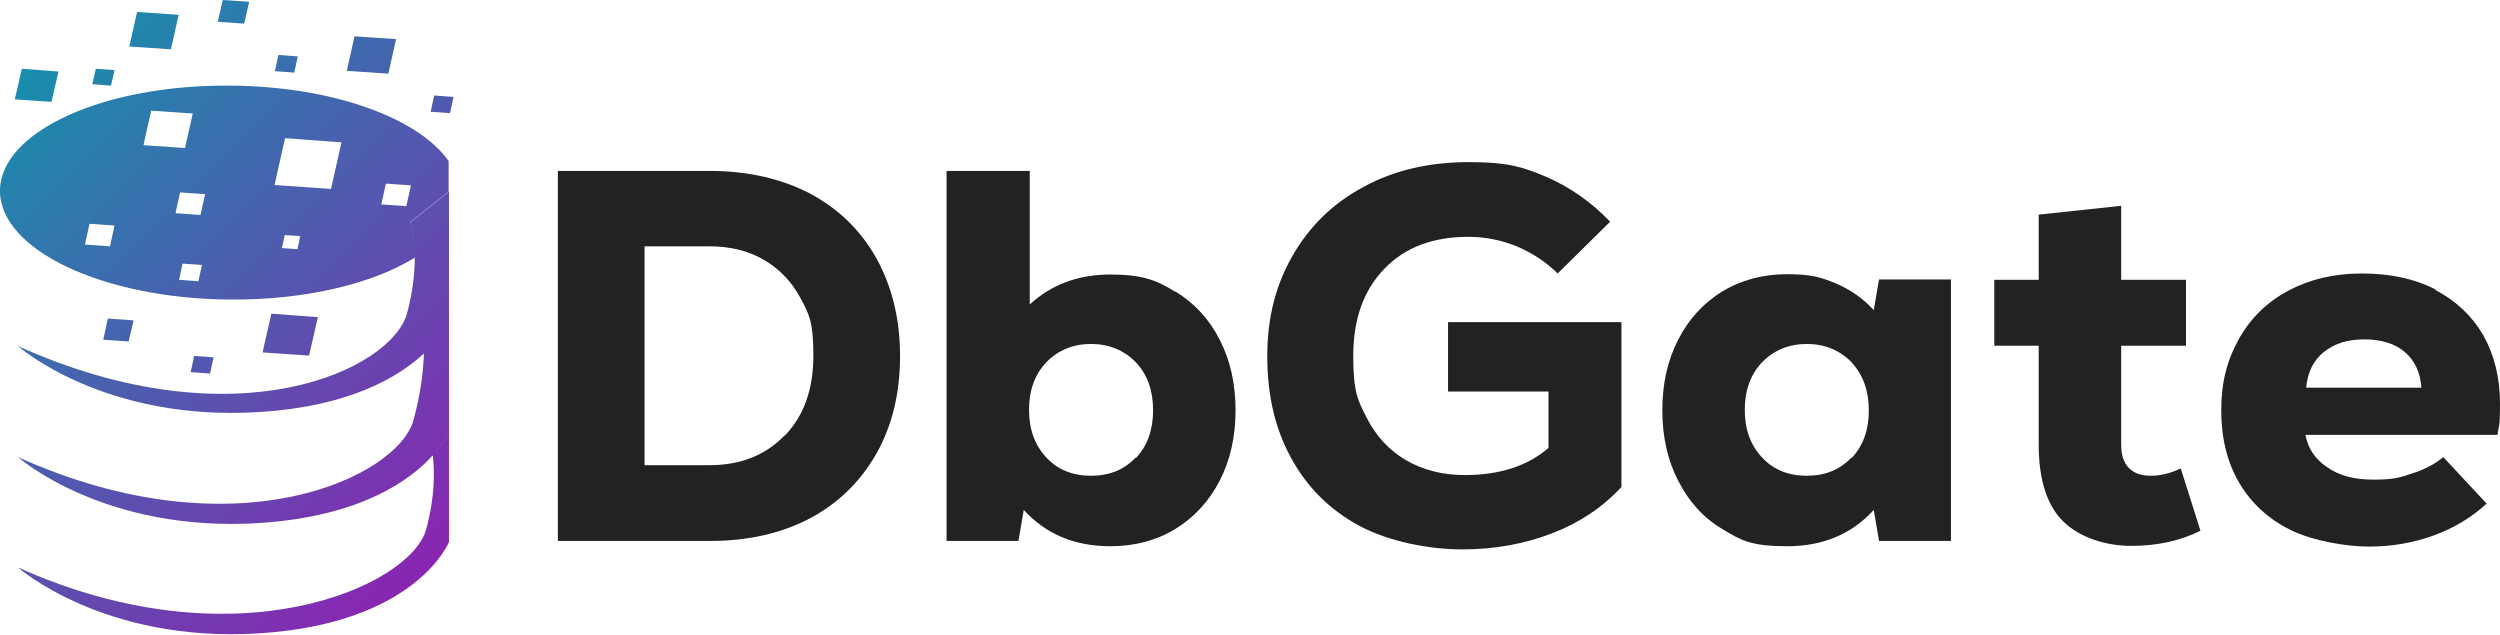
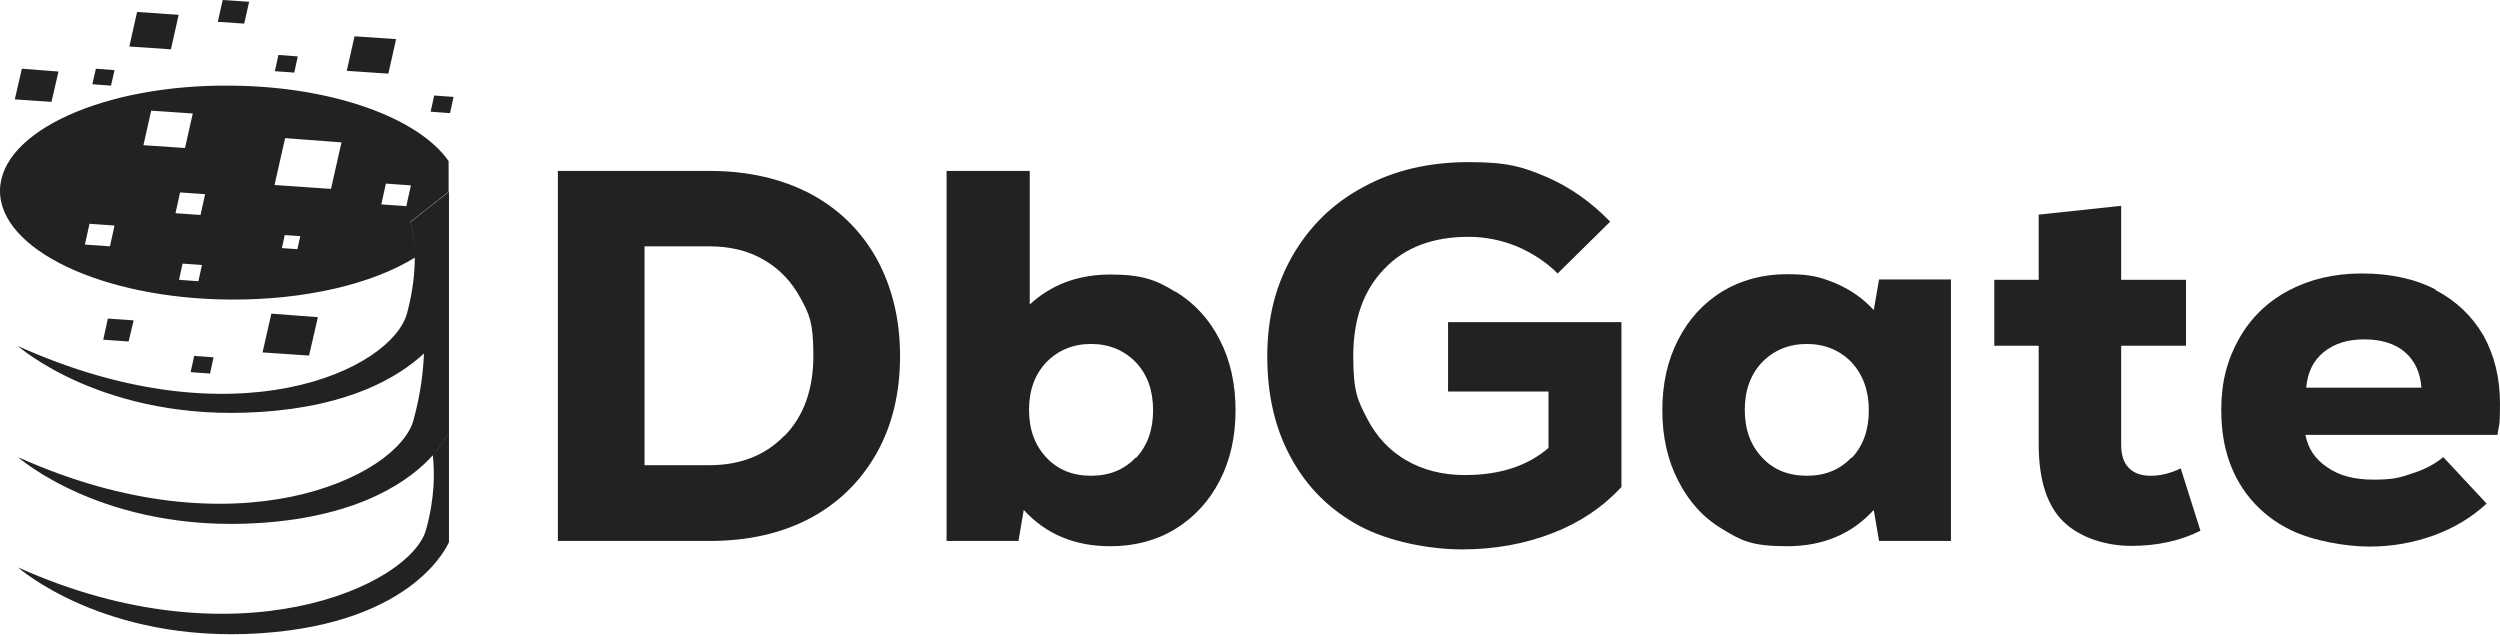
<svg xmlns="http://www.w3.org/2000/svg" id="Vrstva_3" version="1.1" viewBox="0 0 709.4 180">
  <defs>
    <style>
      .st0 {
-         fill: url(#Nepojmenovaný_přechod_27);
+         fill: url(#gradient);
      }

      .st1 {
        fill: #222;
      }
    </style>
-     <linearGradient id="Nepojmenovaný_přechod_27" data-name="Nepojmenovaný přechod 27" x1="-.8" y1="26.5" x2="128.1" y2="155.4" gradientUnits="userSpaceOnUse">
+     <linearGradient id="gradient" data-name="Nepojmenovaný přechod 27" x1="-.8" y1="26.5" x2="128.1" y2="155.4" gradientUnits="userSpaceOnUse">
      <stop offset="0" stop-color="#188eac" />
      <stop offset="1" stop-color="#8a25b1" />
    </linearGradient>
  </defs>
  <g>
    <path class="st1" d="M229.8,54.9c8.1,4.3,14.4,10.4,18.9,18.4,4.4,8,6.7,17.2,6.7,27.7s-2.2,19.7-6.7,27.7c-4.5,7.9-10.8,14.1-18.9,18.4-8.2,4.3-17.6,6.4-28.4,6.4h-43.1V48.5h43.1c10.8,0,20.3,2.2,28.4,6.4ZM222.7,123.6c5.4-5.6,8.1-13.1,8.1-22.7s-1.2-11.8-3.7-16.4c-2.5-4.6-5.9-8.2-10.4-10.8-4.5-2.6-9.6-3.8-15.4-3.8h-18.4v62.1h18.4c8.8,0,15.9-2.8,21.3-8.4Z" />
    <path class="st1" d="M333.5,82.7c5.4,3.3,9.6,7.8,12.6,13.7,3,5.8,4.5,12.5,4.5,20s-1.5,14.2-4.5,20c-3,5.8-7.2,10.4-12.6,13.7-5.4,3.3-11.6,4.9-18.4,4.9-10.1,0-18.3-3.4-24.6-10.3l-1.5,8.8h-20.4V48.5h23.6v37.9c6.2-5.7,13.8-8.5,22.9-8.5s13.1,1.6,18.4,4.9ZM322.3,130c3.3-3.5,4.9-8,4.9-13.6s-1.6-10.1-4.9-13.6c-3.3-3.4-7.6-5.2-12.7-5.2s-9.4,1.8-12.7,5.2c-3.3,3.5-4.9,8-4.9,13.5s1.6,10,4.9,13.5c3.2,3.5,7.5,5.2,12.7,5.2s9.4-1.7,12.7-5.2Z" />
    <path class="st1" d="M460.1,91.4v46.8c-5.3,5.7-11.8,10.1-19.6,13.1-7.7,3-16.3,4.6-25.6,4.6s-20.8-2.2-29.2-6.7c-8.3-4.5-14.8-10.9-19.3-19.2-4.6-8.3-6.8-17.9-6.8-28.9s2.4-20.2,7.2-28.6c4.8-8.3,11.5-14.9,20.2-19.5,8.6-4.7,18.6-7,29.8-7s15.4,1.4,22,4.2c6.5,2.8,12.6,7,18.1,12.7l-14.9,14.7c-3.3-3.3-7.2-5.8-11.6-7.7-4.5-1.8-9-2.7-13.7-2.7-10.1,0-18.1,3-23.9,9.1-5.9,6.1-8.8,14.3-8.8,24.7s1.3,12.6,3.9,17.7c2.6,5.1,6.3,9.1,11.1,11.9,4.8,2.8,10.4,4.2,16.7,4.2,9.9,0,17.8-2.6,23.7-7.7v-16h-28.5v-19.7h49.4Z" />
    <path class="st1" d="M553.6,79.4v74.1h-20.4l-1.5-8.8c-6.3,6.9-14.5,10.3-24.6,10.3s-13-1.6-18.4-4.9c-5.4-3.2-9.5-7.8-12.5-13.7-3-5.8-4.5-12.5-4.5-20s1.5-14.2,4.5-20c3-5.9,7.2-10.4,12.5-13.7,5.3-3.2,11.5-4.9,18.4-4.9s9.6.9,13.8,2.6c4.2,1.8,7.8,4.3,10.8,7.6l1.5-8.7h20.4ZM525.4,130c3.3-3.5,4.9-8,4.9-13.6s-1.7-10.1-4.9-13.6c-3.3-3.4-7.6-5.2-12.7-5.2s-9.4,1.8-12.7,5.2c-3.3,3.5-4.9,8-4.9,13.5s1.6,10,4.9,13.5c3.2,3.5,7.5,5.2,12.7,5.2s9.4-1.7,12.7-5.2Z" />
    <path class="st1" d="M624.4,150.6c-5.8,2.9-12.4,4.3-19.6,4.3s-14.5-2.3-19.2-6.8c-4.7-4.5-7.1-11.9-7.1-22v-28h-12.6v-18.7h12.6v-18.5l23.4-2.5v21h18.4v18.7h-18.4v28c0,3,.7,5.2,2.2,6.7,1.5,1.5,3.5,2.2,6.2,2.2s5.7-.7,8.5-2.1l5.6,17.7Z" />
    <path class="st1" d="M691.1,82.3c5.9,3.1,10.4,7.4,13.6,12.9,3.1,5.6,4.7,12,4.7,19.4s-.3,5.4-.7,8.8h-54.5c.7,3.8,2.7,6.9,6.2,9.2,3.4,2.4,7.7,3.5,13.1,3.5s7.3-.5,10.8-1.7c3.5-1.1,6.5-2.6,9-4.7l12.3,13.2c-4.2,3.9-9.2,6.9-14.9,9-5.8,2.1-11.9,3.2-18.4,3.2s-16-1.6-22.3-4.7c-6.3-3.1-11.2-7.6-14.6-13.4-3.4-5.8-5.1-12.6-5.1-20.6s1.7-14.3,5-20.2c3.3-5.9,8-10.5,14-13.7,6-3.2,12.9-4.9,20.9-4.9s15.1,1.5,21,4.6ZM659.4,99.9c-3,2.4-4.6,5.8-5,10.1h32.7c-.3-4.3-1.9-7.7-4.7-10.1-2.8-2.4-6.7-3.6-11.5-3.6s-8.5,1.2-11.5,3.6Z" />
  </g>
-   <path class="st0" d="M65.6,24.3C29.5,23.9.2,37.3,0,54c-.2,16.8,29,30.7,65,31,21.6.2,40.8-4.5,52.7-11.9,0-6.3-1.3-10-1.3-10l10.9-8.6v10s0,0,0,0v-18.8c-8.5-12.2-32.9-21.2-61.8-21.4ZM31.2,69.9l-7.1-.5,1.3-5.9,7.1.5-1.3,5.9ZM42.9,31.4l11.8.8-2.2,9.8-11.8-.8,2.2-9.8ZM56.3,79.8l-5.5-.4,1-4.6,5.5.4-1,4.6ZM56.9,61l-7.1-.5,1.3-5.9,7.1.5-1.3,5.9ZM84.4,70.7l-4.4-.3.8-3.7,4.4.3-.8,3.7ZM93.9,53.6l-16-1.1,3-13.3,16,1.2-3,13.3ZM115.3,58.5l-7.1-.5,1.3-5.9,7.1.5-1.3,5.9ZM122.8,129.2c3.3-3.6,4.5-6.4,4.6-6.7v31.3s-9.1,23-53.6,25.9c-44.4,2.9-68.7-18.7-68.7-18.7,61.9,27.9,111.4,5.2,115.8-10.7,2.6-9.4,2.4-16.7,1.9-21.2ZM127.4,91.2v31.3s0,0,0,0c-.1.3-1.3,3-4.6,6.7-6.3,7-20.3,17.3-49,19.2-44.4,2.9-68.7-18.7-68.7-18.7,61.9,27.9,107.8,5.5,112.2-10.4,2.1-7.5,2.8-14.1,3-19,5.2-4.8,6.9-8.9,7.1-9.2ZM127.4,54.5v10s0,26.6,0,26.6c0,0,0,0,0,0-.1.3-1.9,4.4-7.1,9.2-7.2,6.7-21.1,15-46.5,16.6-44.4,2.9-68.7-18.7-68.7-18.7,61.9,27.9,106.1,6.6,110.4-9.3,1.7-6.3,2.2-11.7,2.2-15.9,0-6.3-1.3-10-1.3-10l10.9-8.6ZM90.2,90l-2.5,10.9-13.2-.9,2.5-11,13.2,1ZM14.6,28.9l-10.4-.7,2-8.7,10.4.8-2,8.6ZM31.5,24.3l-5.3-.4,1-4.4,5.3.4-1,4.4ZM60.6,101.4l-1,4.6-5.5-.4,1-4.6,5.5.4ZM48.5,14l-11.8-.8,2.2-9.8,11.8.8-2.2,9.8ZM110.2,20.9l-11.8-.8,2.2-9.8,11.8.8-2.2,9.8ZM69.3,6.7l-7.5-.5,1.4-6.2,7.5.5-1.4,6.2ZM83.5,20.6l-5.5-.4,1-4.6,5.5.4-1,4.6ZM37.9,91l-1.4,5.9-7.2-.5,1.3-6,7.2.5ZM128.7,27.5l-1,4.6-5.5-.4,1-4.6,5.5.4Z" />
+   <path class="st1" d="M65.6,24.3C29.5,23.9.2,37.3,0,54c-.2,16.8,29,30.7,65,31,21.6.2,40.8-4.5,52.7-11.9,0-6.3-1.3-10-1.3-10l10.9-8.6v10s0,0,0,0v-18.8c-8.5-12.2-32.9-21.2-61.8-21.4ZM31.2,69.9l-7.1-.5,1.3-5.9,7.1.5-1.3,5.9ZM42.9,31.4l11.8.8-2.2,9.8-11.8-.8,2.2-9.8ZM56.3,79.8l-5.5-.4,1-4.6,5.5.4-1,4.6ZM56.9,61l-7.1-.5,1.3-5.9,7.1.5-1.3,5.9ZM84.4,70.7l-4.4-.3.8-3.7,4.4.3-.8,3.7ZM93.9,53.6l-16-1.1,3-13.3,16,1.2-3,13.3ZM115.3,58.5l-7.1-.5,1.3-5.9,7.1.5-1.3,5.9ZM122.8,129.2c3.3-3.6,4.5-6.4,4.6-6.7v31.3s-9.1,23-53.6,25.9c-44.4,2.9-68.7-18.7-68.7-18.7,61.9,27.9,111.4,5.2,115.8-10.7,2.6-9.4,2.4-16.7,1.9-21.2ZM127.4,91.2v31.3s0,0,0,0c-.1.3-1.3,3-4.6,6.7-6.3,7-20.3,17.3-49,19.2-44.4,2.9-68.7-18.7-68.7-18.7,61.9,27.9,107.8,5.5,112.2-10.4,2.1-7.5,2.8-14.1,3-19,5.2-4.8,6.9-8.9,7.1-9.2ZM127.4,54.5v10s0,26.6,0,26.6c0,0,0,0,0,0-.1.3-1.9,4.4-7.1,9.2-7.2,6.7-21.1,15-46.5,16.6-44.4,2.9-68.7-18.7-68.7-18.7,61.9,27.9,106.1,6.6,110.4-9.3,1.7-6.3,2.2-11.7,2.2-15.9,0-6.3-1.3-10-1.3-10l10.9-8.6ZM90.2,90l-2.5,10.9-13.2-.9,2.5-11,13.2,1ZM14.6,28.9l-10.4-.7,2-8.7,10.4.8-2,8.6ZM31.5,24.3l-5.3-.4,1-4.4,5.3.4-1,4.4ZM60.6,101.4l-1,4.6-5.5-.4,1-4.6,5.5.4ZM48.5,14l-11.8-.8,2.2-9.8,11.8.8-2.2,9.8ZM110.2,20.9l-11.8-.8,2.2-9.8,11.8.8-2.2,9.8ZM69.3,6.7l-7.5-.5,1.4-6.2,7.5.5-1.4,6.2ZM83.5,20.6l-5.5-.4,1-4.6,5.5.4-1,4.6ZM37.9,91l-1.4,5.9-7.2-.5,1.3-6,7.2.5ZM128.7,27.5l-1,4.6-5.5-.4,1-4.6,5.5.4Z" />
</svg>
